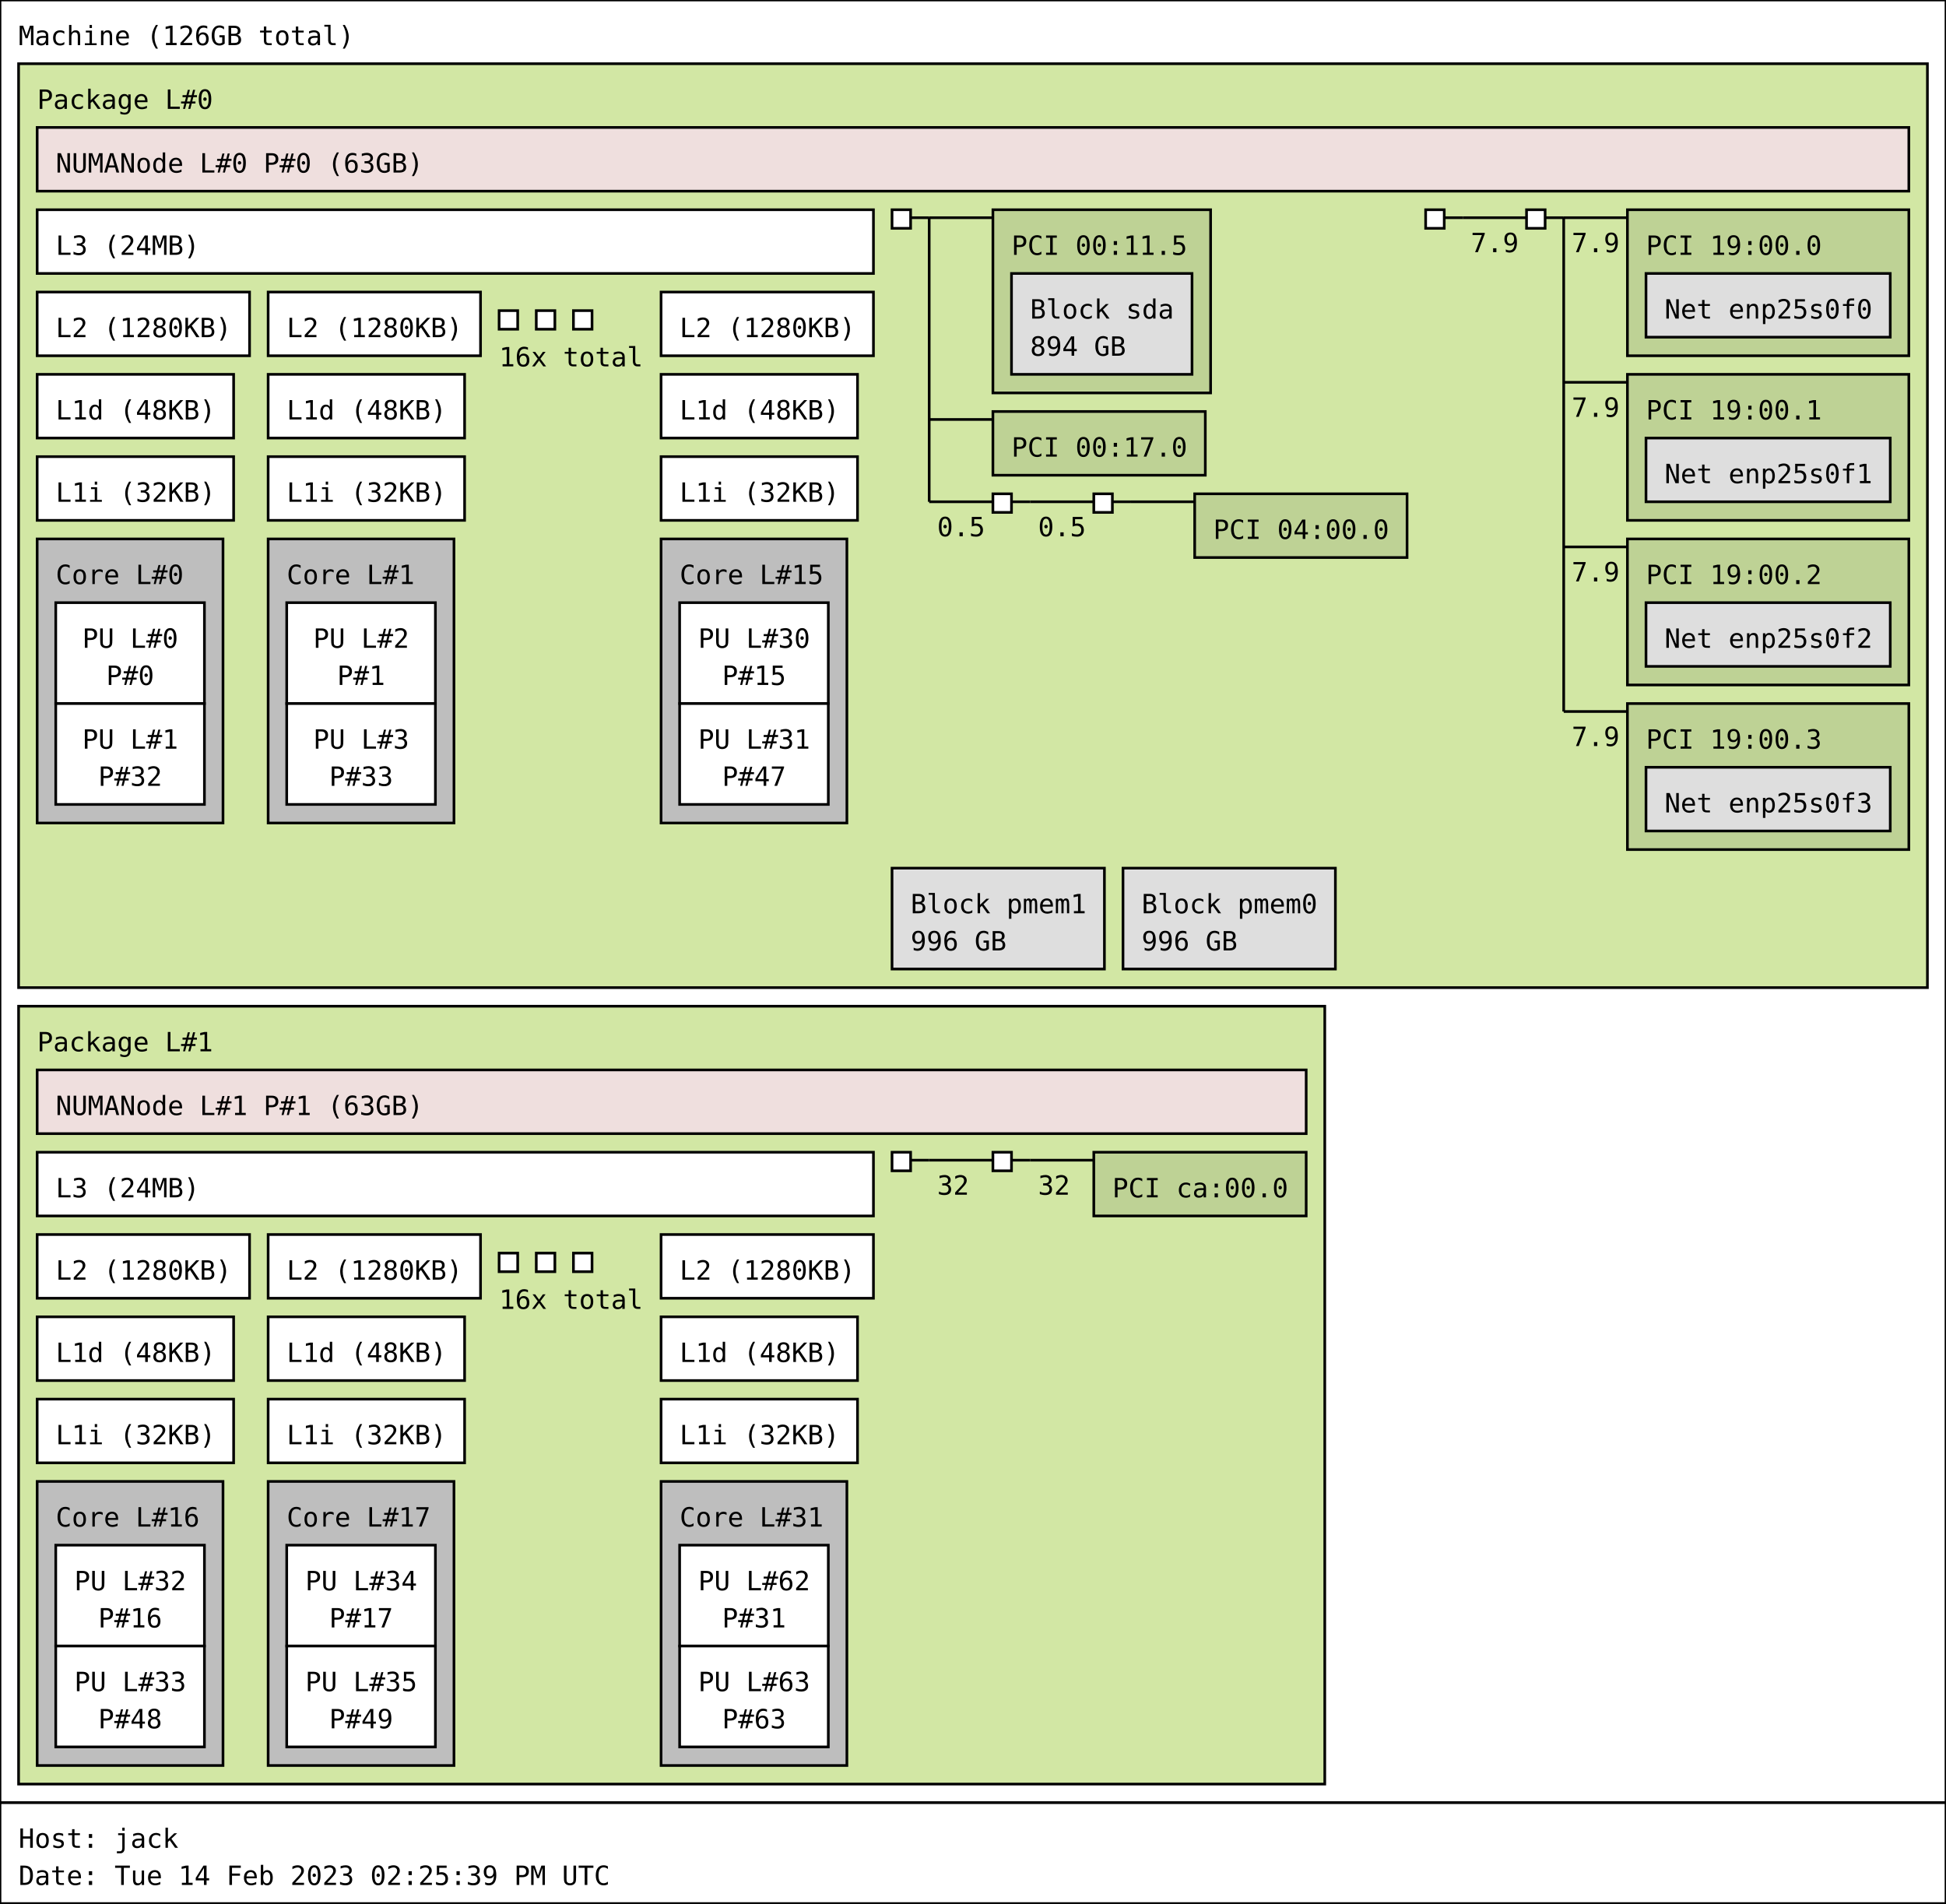
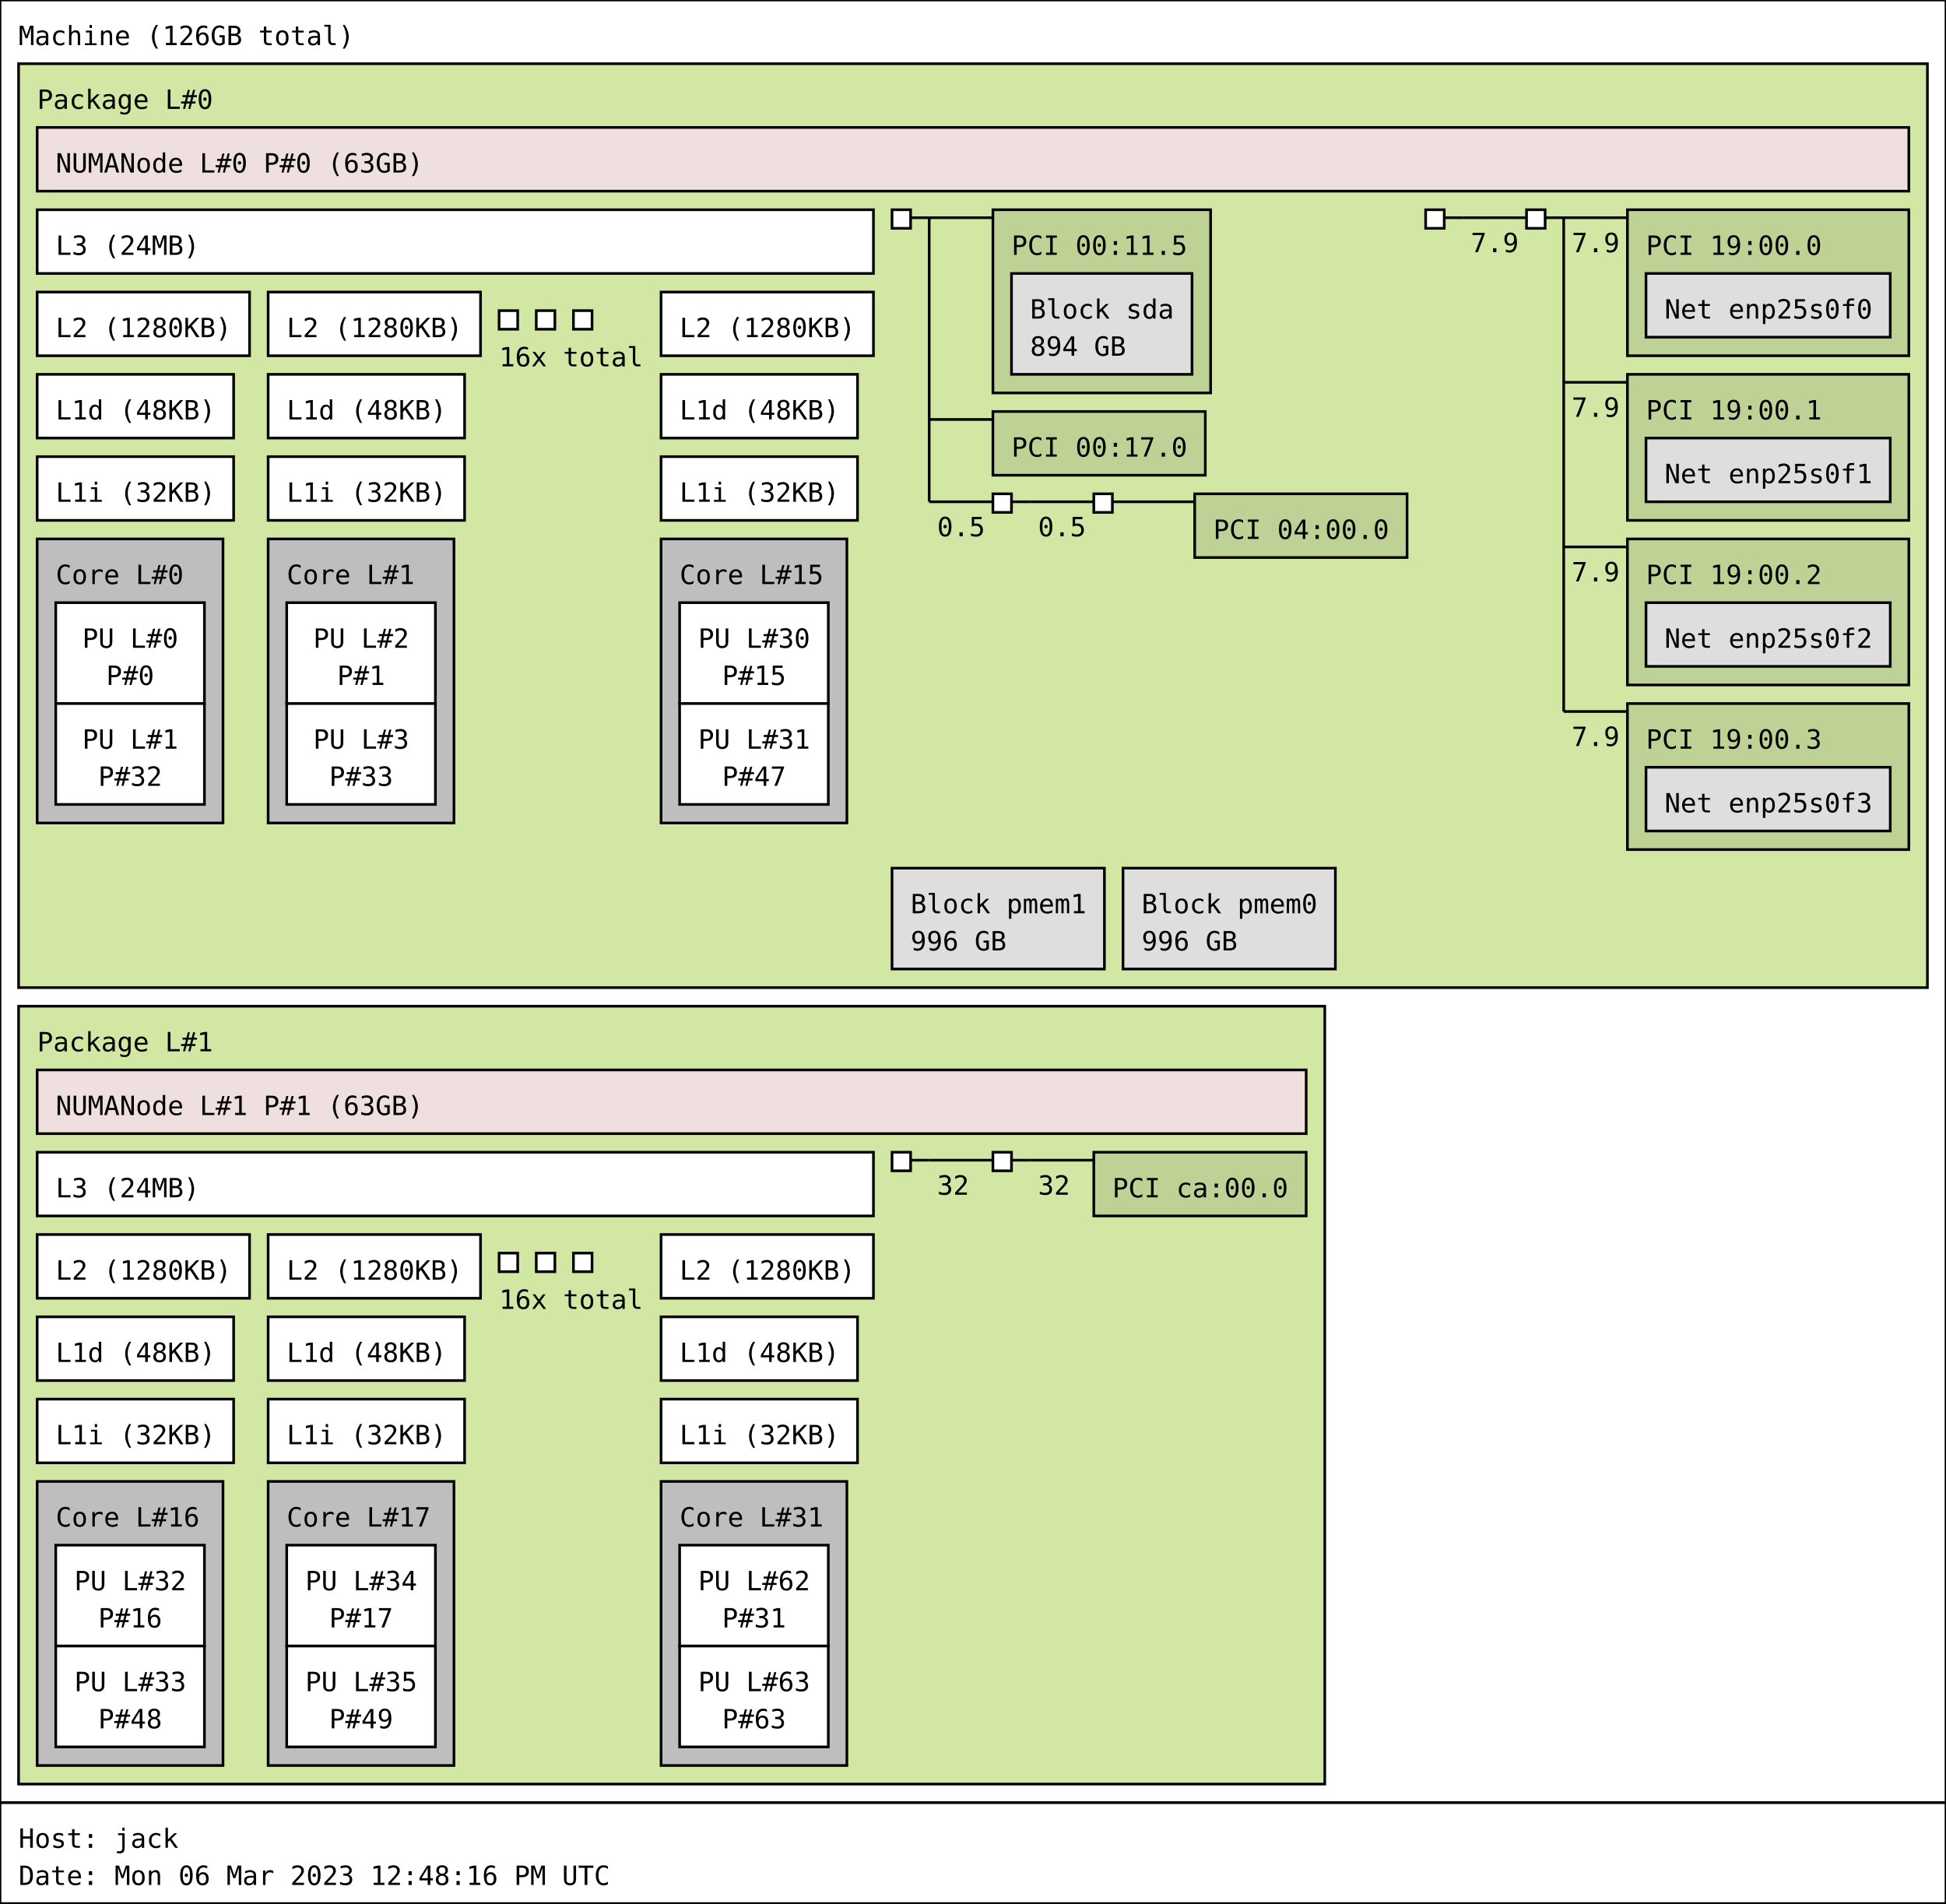
<svg xmlns="http://www.w3.org/2000/svg" width="733px" height="717px" viewBox="0 0 733px 717px" version="1.1">
  <rect id="Machine_0_rect" class="Machine" x="0" y="0" width="733" height="679" fill="rgb(255,255,255)" stroke="rgb(0,0,0)" stroke-width="1" />
  <text id="Machine_0_text" class="Machine" font-family="Monospace" x="7" y="17" fill="rgb(0,0,0)" font-size="10px">Machine (126GB total)</text>
  <rect id="Package_0_rect" class="Package" x="7" y="24" width="719" height="348" fill="rgb(210,231,164)" stroke="rgb(0,0,0)" stroke-width="1" />
  <text id="Package_0_text" class="Package" font-family="Monospace" x="14" y="41" fill="rgb(0,0,0)" font-size="10px">Package L#0</text>
  <rect id="L3_0_rect" class="L3" x="14" y="79" width="315" height="24" fill="rgb(255,255,255)" stroke="rgb(0,0,0)" stroke-width="1" />
  <text id="L3_0_text" class="L3" font-family="Monospace" x="21" y="96" fill="rgb(0,0,0)" font-size="10px">L3 (24MB)</text>
  <rect id="L2_0_rect" class="L2" x="14" y="110" width="80" height="24" fill="rgb(255,255,255)" stroke="rgb(0,0,0)" stroke-width="1" />
  <text id="L2_0_text" class="L2" font-family="Monospace" x="21" y="127" fill="rgb(0,0,0)" font-size="10px">L2 (1280KB)</text>
  <rect id="L1d_0_rect" class="L1d" x="14" y="141" width="74" height="24" fill="rgb(255,255,255)" stroke="rgb(0,0,0)" stroke-width="1" />
  <text id="L1d_0_text" class="L1d" font-family="Monospace" x="21" y="158" fill="rgb(0,0,0)" font-size="10px">L1d (48KB)</text>
  <rect id="L1i_0_rect" class="L1i" x="14" y="172" width="74" height="24" fill="rgb(255,255,255)" stroke="rgb(0,0,0)" stroke-width="1" />
  <text id="L1i_0_text" class="L1i" font-family="Monospace" x="21" y="189" fill="rgb(0,0,0)" font-size="10px">L1i (32KB)</text>
  <rect id="Core_0_rect" class="Core" x="14" y="203" width="70" height="107" fill="rgb(190,190,190)" stroke="rgb(0,0,0)" stroke-width="1" />
  <text id="Core_0_text" class="Core" font-family="Monospace" x="21" y="220" fill="rgb(0,0,0)" font-size="10px">Core L#0</text>
  <rect id="PU_0_rect" class="PU" x="21" y="227" width="56" height="38" fill="rgb(255,255,255)" stroke="rgb(0,0,0)" stroke-width="1" />
  <text id="PU_0_text" class="PU" font-family="Monospace" x="31" y="244" fill="rgb(0,0,0)" font-size="10px">PU L#0</text>
  <text id="PU_0_text_1" class="PU" font-family="Monospace" x="40" y="258" fill="rgb(0,0,0)" font-size="10px">P#0</text>
  <rect id="PU_1_rect" class="PU" x="21" y="265" width="56" height="38" fill="rgb(255,255,255)" stroke="rgb(0,0,0)" stroke-width="1" />
  <text id="PU_1_text" class="PU" font-family="Monospace" x="31" y="282" fill="rgb(0,0,0)" font-size="10px">PU L#1</text>
  <text id="PU_1_text_1" class="PU" font-family="Monospace" x="37" y="296" fill="rgb(0,0,0)" font-size="10px">P#32</text>
  <rect id="L2_1_rect" class="L2" x="101" y="110" width="80" height="24" fill="rgb(255,255,255)" stroke="rgb(0,0,0)" stroke-width="1" />
  <text id="L2_1_text" class="L2" font-family="Monospace" x="108" y="127" fill="rgb(0,0,0)" font-size="10px">L2 (1280KB)</text>
  <rect id="L1d_1_rect" class="L1d" x="101" y="141" width="74" height="24" fill="rgb(255,255,255)" stroke="rgb(0,0,0)" stroke-width="1" />
  <text id="L1d_1_text" class="L1d" font-family="Monospace" x="108" y="158" fill="rgb(0,0,0)" font-size="10px">L1d (48KB)</text>
  <rect id="L1i_1_rect" class="L1i" x="101" y="172" width="74" height="24" fill="rgb(255,255,255)" stroke="rgb(0,0,0)" stroke-width="1" />
  <text id="L1i_1_text" class="L1i" font-family="Monospace" x="108" y="189" fill="rgb(0,0,0)" font-size="10px">L1i (32KB)</text>
  <rect id="Core_1_rect" class="Core" x="101" y="203" width="70" height="107" fill="rgb(190,190,190)" stroke="rgb(0,0,0)" stroke-width="1" />
  <text id="Core_1_text" class="Core" font-family="Monospace" x="108" y="220" fill="rgb(0,0,0)" font-size="10px">Core L#1</text>
  <rect id="PU_2_rect" class="PU" x="108" y="227" width="56" height="38" fill="rgb(255,255,255)" stroke="rgb(0,0,0)" stroke-width="1" />
  <text id="PU_2_text" class="PU" font-family="Monospace" x="118" y="244" fill="rgb(0,0,0)" font-size="10px">PU L#2</text>
  <text id="PU_2_text_1" class="PU" font-family="Monospace" x="127" y="258" fill="rgb(0,0,0)" font-size="10px">P#1</text>
  <rect id="PU_3_rect" class="PU" x="108" y="265" width="56" height="38" fill="rgb(255,255,255)" stroke="rgb(0,0,0)" stroke-width="1" />
  <text id="PU_3_text" class="PU" font-family="Monospace" x="118" y="282" fill="rgb(0,0,0)" font-size="10px">PU L#3</text>
  <text id="PU_3_text_1" class="PU" font-family="Monospace" x="124" y="296" fill="rgb(0,0,0)" font-size="10px">P#33</text>
  <rect id="L2_2_rect" class="L2" x="188" y="117" width="7" height="7" fill="rgb(255,255,255)" stroke="rgb(0,0,0)" stroke-width="1" />
  <rect id="L2_2_rect" class="L2" x="202" y="117" width="7" height="7" fill="rgb(255,255,255)" stroke="rgb(0,0,0)" stroke-width="1" />
  <rect id="L2_2_rect" class="L2" x="216" y="117" width="7" height="7" fill="rgb(255,255,255)" stroke="rgb(0,0,0)" stroke-width="1" />
  <text id="L2_2_text" class="L2" font-family="Monospace" x="188" y="138" fill="rgb(0,0,0)" font-size="10px">16x total</text>
  <rect id="L2_15_rect" class="L2" x="249" y="110" width="80" height="24" fill="rgb(255,255,255)" stroke="rgb(0,0,0)" stroke-width="1" />
  <text id="L2_15_text" class="L2" font-family="Monospace" x="256" y="127" fill="rgb(0,0,0)" font-size="10px">L2 (1280KB)</text>
  <rect id="L1d_15_rect" class="L1d" x="249" y="141" width="74" height="24" fill="rgb(255,255,255)" stroke="rgb(0,0,0)" stroke-width="1" />
  <text id="L1d_15_text" class="L1d" font-family="Monospace" x="256" y="158" fill="rgb(0,0,0)" font-size="10px">L1d (48KB)</text>
  <rect id="L1i_15_rect" class="L1i" x="249" y="172" width="74" height="24" fill="rgb(255,255,255)" stroke="rgb(0,0,0)" stroke-width="1" />
  <text id="L1i_15_text" class="L1i" font-family="Monospace" x="256" y="189" fill="rgb(0,0,0)" font-size="10px">L1i (32KB)</text>
  <rect id="Core_15_rect" class="Core" x="249" y="203" width="70" height="107" fill="rgb(190,190,190)" stroke="rgb(0,0,0)" stroke-width="1" />
  <text id="Core_15_text" class="Core" font-family="Monospace" x="256" y="220" fill="rgb(0,0,0)" font-size="10px">Core L#15</text>
  <rect id="PU_30_rect" class="PU" x="256" y="227" width="56" height="38" fill="rgb(255,255,255)" stroke="rgb(0,0,0)" stroke-width="1" />
  <text id="PU_30_text" class="PU" font-family="Monospace" x="263" y="244" fill="rgb(0,0,0)" font-size="10px">PU L#30</text>
  <text id="PU_30_text_1" class="PU" font-family="Monospace" x="272" y="258" fill="rgb(0,0,0)" font-size="10px">P#15</text>
  <rect id="PU_31_rect" class="PU" x="256" y="265" width="56" height="38" fill="rgb(255,255,255)" stroke="rgb(0,0,0)" stroke-width="1" />
  <text id="PU_31_text" class="PU" font-family="Monospace" x="263" y="282" fill="rgb(0,0,0)" font-size="10px">PU L#31</text>
  <text id="PU_31_text_1" class="PU" font-family="Monospace" x="272" y="296" fill="rgb(0,0,0)" font-size="10px">P#47</text>
  <rect id="NUMANode_0_rect" class="NUMANode" x="14" y="48" width="705" height="24" fill="rgb(239,223,222)" stroke="rgb(0,0,0)" stroke-width="1" />
  <text id="NUMANode_0_text" class="NUMANode" font-family="Monospace" x="21" y="65" fill="rgb(0,0,0)" font-size="10px">NUMANode L#0 P#0 (63GB)</text>
  <rect id="HostBridge_0_rect" class="HostBridge" x="336" y="79" width="7" height="7" fill="rgb(255,255,255)" stroke="rgb(0,0,0)" stroke-width="1" />
  <line id="HostBridge_0_line" class="HostBridge" x1="343" y1="82" x2="350" y2="82" stroke="rgb(0,0,0)" stroke-width="1" />
  <line id="HostBridge_0_line_2" class="HostBridge" x1="350" y1="82" x2="374" y2="82" stroke="rgb(0,0,0)" stroke-width="1" />
  <line id="HostBridge_0_line_3" class="HostBridge" x1="350" y1="158" x2="374" y2="158" stroke="rgb(0,0,0)" stroke-width="1" />
  <line id="HostBridge_0_line_4" class="HostBridge" x1="350" y1="189" x2="374" y2="189" stroke="rgb(0,0,0)" stroke-width="1" />
  <text id="HostBridge_0_text_4" class="HostBridge" font-family="Monospace" x="353" y="202" fill="rgb(0,0,0)" font-size="10px">0.5</text>
  <line id="HostBridge_0_line_1" class="HostBridge" x1="350" y1="82" x2="350" y2="189" stroke="rgb(0,0,0)" stroke-width="1" />
  <rect id="PCI_0_rect" class="PCI" x="374" y="79" width="82" height="69" fill="rgb(190,210,149)" stroke="rgb(0,0,0)" stroke-width="1" />
  <text id="PCI_0_text" class="PCI" font-family="Monospace" x="381" y="96" fill="rgb(0,0,0)" font-size="10px">PCI 00:11.5</text>
  <rect id="Block_0_rect" class="Block" x="381" y="103" width="68" height="38" fill="rgb(222,222,222)" stroke="rgb(0,0,0)" stroke-width="1" />
  <text id="Block_0_text" class="Block" font-family="Monospace" x="388" y="120" fill="rgb(0,0,0)" font-size="10px">Block sda</text>
  <text id="Block_0_text_1" class="Block" font-family="Monospace" x="388" y="134" fill="rgb(0,0,0)" font-size="10px">894 GB</text>
  <rect id="PCI_1_rect" class="PCI" x="374" y="155" width="80" height="24" fill="rgb(190,210,149)" stroke="rgb(0,0,0)" stroke-width="1" />
  <text id="PCI_1_text" class="PCI" font-family="Monospace" x="381" y="172" fill="rgb(0,0,0)" font-size="10px">PCI 00:17.0</text>
  <rect id="PCIBridge_1_rect" class="PCIBridge" x="374" y="186" width="7" height="7" fill="rgb(255,255,255)" stroke="rgb(0,0,0)" stroke-width="1" />
  <line id="PCIBridge_1_line" class="PCIBridge" x1="381" y1="189" x2="388" y2="189" stroke="rgb(0,0,0)" stroke-width="1" />
  <line id="PCIBridge_1_line_2" class="PCIBridge" x1="388" y1="189" x2="412" y2="189" stroke="rgb(0,0,0)" stroke-width="1" />
  <text id="PCIBridge_1_text_2" class="PCIBridge" font-family="Monospace" x="391" y="202" fill="rgb(0,0,0)" font-size="10px">0.5</text>
  <line id="PCIBridge_1_line_1" class="PCIBridge" x1="388" y1="189" x2="388" y2="189" stroke="rgb(0,0,0)" stroke-width="1" />
  <rect id="PCIBridge_2_rect" class="PCIBridge" x="412" y="186" width="7" height="7" fill="rgb(255,255,255)" stroke="rgb(0,0,0)" stroke-width="1" />
  <line id="PCIBridge_2_line" class="PCIBridge" x1="419" y1="189" x2="426" y2="189" stroke="rgb(0,0,0)" stroke-width="1" />
  <line id="PCIBridge_2_line_2" class="PCIBridge" x1="426" y1="189" x2="450" y2="189" stroke="rgb(0,0,0)" stroke-width="1" />
  <line id="PCIBridge_2_line_1" class="PCIBridge" x1="426" y1="189" x2="426" y2="189" stroke="rgb(0,0,0)" stroke-width="1" />
  <rect id="PCI_2_rect" class="PCI" x="450" y="186" width="80" height="24" fill="rgb(190,210,149)" stroke="rgb(0,0,0)" stroke-width="1" />
  <text id="PCI_2_text" class="PCI" font-family="Monospace" x="457" y="203" fill="rgb(0,0,0)" font-size="10px">PCI 04:00.0</text>
  <rect id="HostBridge_3_rect" class="HostBridge" x="537" y="79" width="7" height="7" fill="rgb(255,255,255)" stroke="rgb(0,0,0)" stroke-width="1" />
  <line id="HostBridge_3_line" class="HostBridge" x1="544" y1="82" x2="551" y2="82" stroke="rgb(0,0,0)" stroke-width="1" />
  <line id="HostBridge_3_line_2" class="HostBridge" x1="551" y1="82" x2="575" y2="82" stroke="rgb(0,0,0)" stroke-width="1" />
  <text id="HostBridge_3_text_2" class="HostBridge" font-family="Monospace" x="554" y="95" fill="rgb(0,0,0)" font-size="10px">7.9</text>
  <line id="HostBridge_3_line_1" class="HostBridge" x1="551" y1="82" x2="551" y2="82" stroke="rgb(0,0,0)" stroke-width="1" />
  <rect id="PCIBridge_4_rect" class="PCIBridge" x="575" y="79" width="7" height="7" fill="rgb(255,255,255)" stroke="rgb(0,0,0)" stroke-width="1" />
  <line id="PCIBridge_4_line" class="PCIBridge" x1="582" y1="82" x2="589" y2="82" stroke="rgb(0,0,0)" stroke-width="1" />
  <line id="PCIBridge_4_line_2" class="PCIBridge" x1="589" y1="82" x2="613" y2="82" stroke="rgb(0,0,0)" stroke-width="1" />
  <text id="PCIBridge_4_text_2" class="PCIBridge" font-family="Monospace" x="592" y="95" fill="rgb(0,0,0)" font-size="10px">7.9</text>
  <line id="PCIBridge_4_line_3" class="PCIBridge" x1="589" y1="144" x2="613" y2="144" stroke="rgb(0,0,0)" stroke-width="1" />
  <text id="PCIBridge_4_text_3" class="PCIBridge" font-family="Monospace" x="592" y="157" fill="rgb(0,0,0)" font-size="10px">7.9</text>
  <line id="PCIBridge_4_line_4" class="PCIBridge" x1="589" y1="206" x2="613" y2="206" stroke="rgb(0,0,0)" stroke-width="1" />
  <text id="PCIBridge_4_text_4" class="PCIBridge" font-family="Monospace" x="592" y="219" fill="rgb(0,0,0)" font-size="10px">7.9</text>
  <line id="PCIBridge_4_line_5" class="PCIBridge" x1="589" y1="268" x2="613" y2="268" stroke="rgb(0,0,0)" stroke-width="1" />
  <text id="PCIBridge_4_text_5" class="PCIBridge" font-family="Monospace" x="592" y="281" fill="rgb(0,0,0)" font-size="10px">7.9</text>
  <line id="PCIBridge_4_line_1" class="PCIBridge" x1="589" y1="82" x2="589" y2="268" stroke="rgb(0,0,0)" stroke-width="1" />
  <rect id="PCI_3_rect" class="PCI" x="613" y="79" width="106" height="55" fill="rgb(190,210,149)" stroke="rgb(0,0,0)" stroke-width="1" />
  <text id="PCI_3_text" class="PCI" font-family="Monospace" x="620" y="96" fill="rgb(0,0,0)" font-size="10px">PCI 19:00.0</text>
  <rect id="Net_1_rect" class="Net" x="620" y="103" width="92" height="24" fill="rgb(222,222,222)" stroke="rgb(0,0,0)" stroke-width="1" />
  <text id="Net_1_text" class="Net" font-family="Monospace" x="627" y="120" fill="rgb(0,0,0)" font-size="10px">Net enp25s0f0</text>
  <rect id="PCI_4_rect" class="PCI" x="613" y="141" width="106" height="55" fill="rgb(190,210,149)" stroke="rgb(0,0,0)" stroke-width="1" />
  <text id="PCI_4_text" class="PCI" font-family="Monospace" x="620" y="158" fill="rgb(0,0,0)" font-size="10px">PCI 19:00.1</text>
  <rect id="Net_2_rect" class="Net" x="620" y="165" width="92" height="24" fill="rgb(222,222,222)" stroke="rgb(0,0,0)" stroke-width="1" />
  <text id="Net_2_text" class="Net" font-family="Monospace" x="627" y="182" fill="rgb(0,0,0)" font-size="10px">Net enp25s0f1</text>
  <rect id="PCI_5_rect" class="PCI" x="613" y="203" width="106" height="55" fill="rgb(190,210,149)" stroke="rgb(0,0,0)" stroke-width="1" />
  <text id="PCI_5_text" class="PCI" font-family="Monospace" x="620" y="220" fill="rgb(0,0,0)" font-size="10px">PCI 19:00.2</text>
  <rect id="Net_3_rect" class="Net" x="620" y="227" width="92" height="24" fill="rgb(222,222,222)" stroke="rgb(0,0,0)" stroke-width="1" />
  <text id="Net_3_text" class="Net" font-family="Monospace" x="627" y="244" fill="rgb(0,0,0)" font-size="10px">Net enp25s0f2</text>
  <rect id="PCI_6_rect" class="PCI" x="613" y="265" width="106" height="55" fill="rgb(190,210,149)" stroke="rgb(0,0,0)" stroke-width="1" />
  <text id="PCI_6_text" class="PCI" font-family="Monospace" x="620" y="282" fill="rgb(0,0,0)" font-size="10px">PCI 19:00.3</text>
  <rect id="Net_4_rect" class="Net" x="620" y="289" width="92" height="24" fill="rgb(222,222,222)" stroke="rgb(0,0,0)" stroke-width="1" />
  <text id="Net_4_text" class="Net" font-family="Monospace" x="627" y="306" fill="rgb(0,0,0)" font-size="10px">Net enp25s0f3</text>
  <rect id="Block_5_rect" class="Block" x="336" y="327" width="80" height="38" fill="rgb(222,222,222)" stroke="rgb(0,0,0)" stroke-width="1" />
  <text id="Block_5_text" class="Block" font-family="Monospace" x="343" y="344" fill="rgb(0,0,0)" font-size="10px">Block pmem1</text>
  <text id="Block_5_text_1" class="Block" font-family="Monospace" x="343" y="358" fill="rgb(0,0,0)" font-size="10px">996 GB</text>
  <rect id="Block_6_rect" class="Block" x="423" y="327" width="80" height="38" fill="rgb(222,222,222)" stroke="rgb(0,0,0)" stroke-width="1" />
  <text id="Block_6_text" class="Block" font-family="Monospace" x="430" y="344" fill="rgb(0,0,0)" font-size="10px">Block pmem0</text>
  <text id="Block_6_text_1" class="Block" font-family="Monospace" x="430" y="358" fill="rgb(0,0,0)" font-size="10px">996 GB</text>
  <rect id="Package_1_rect" class="Package" x="7" y="379" width="492" height="293" fill="rgb(210,231,164)" stroke="rgb(0,0,0)" stroke-width="1" />
  <text id="Package_1_text" class="Package" font-family="Monospace" x="14" y="396" fill="rgb(0,0,0)" font-size="10px">Package L#1</text>
  <rect id="L3_1_rect" class="L3" x="14" y="434" width="315" height="24" fill="rgb(255,255,255)" stroke="rgb(0,0,0)" stroke-width="1" />
  <text id="L3_1_text" class="L3" font-family="Monospace" x="21" y="451" fill="rgb(0,0,0)" font-size="10px">L3 (24MB)</text>
  <rect id="L2_16_rect" class="L2" x="14" y="465" width="80" height="24" fill="rgb(255,255,255)" stroke="rgb(0,0,0)" stroke-width="1" />
  <text id="L2_16_text" class="L2" font-family="Monospace" x="21" y="482" fill="rgb(0,0,0)" font-size="10px">L2 (1280KB)</text>
  <rect id="L1d_16_rect" class="L1d" x="14" y="496" width="74" height="24" fill="rgb(255,255,255)" stroke="rgb(0,0,0)" stroke-width="1" />
  <text id="L1d_16_text" class="L1d" font-family="Monospace" x="21" y="513" fill="rgb(0,0,0)" font-size="10px">L1d (48KB)</text>
  <rect id="L1i_16_rect" class="L1i" x="14" y="527" width="74" height="24" fill="rgb(255,255,255)" stroke="rgb(0,0,0)" stroke-width="1" />
  <text id="L1i_16_text" class="L1i" font-family="Monospace" x="21" y="544" fill="rgb(0,0,0)" font-size="10px">L1i (32KB)</text>
  <rect id="Core_16_rect" class="Core" x="14" y="558" width="70" height="107" fill="rgb(190,190,190)" stroke="rgb(0,0,0)" stroke-width="1" />
  <text id="Core_16_text" class="Core" font-family="Monospace" x="21" y="575" fill="rgb(0,0,0)" font-size="10px">Core L#16</text>
  <rect id="PU_32_rect" class="PU" x="21" y="582" width="56" height="38" fill="rgb(255,255,255)" stroke="rgb(0,0,0)" stroke-width="1" />
  <text id="PU_32_text" class="PU" font-family="Monospace" x="28" y="599" fill="rgb(0,0,0)" font-size="10px">PU L#32</text>
  <text id="PU_32_text_1" class="PU" font-family="Monospace" x="37" y="613" fill="rgb(0,0,0)" font-size="10px">P#16</text>
  <rect id="PU_33_rect" class="PU" x="21" y="620" width="56" height="38" fill="rgb(255,255,255)" stroke="rgb(0,0,0)" stroke-width="1" />
  <text id="PU_33_text" class="PU" font-family="Monospace" x="28" y="637" fill="rgb(0,0,0)" font-size="10px">PU L#33</text>
  <text id="PU_33_text_1" class="PU" font-family="Monospace" x="37" y="651" fill="rgb(0,0,0)" font-size="10px">P#48</text>
  <rect id="L2_17_rect" class="L2" x="101" y="465" width="80" height="24" fill="rgb(255,255,255)" stroke="rgb(0,0,0)" stroke-width="1" />
  <text id="L2_17_text" class="L2" font-family="Monospace" x="108" y="482" fill="rgb(0,0,0)" font-size="10px">L2 (1280KB)</text>
  <rect id="L1d_17_rect" class="L1d" x="101" y="496" width="74" height="24" fill="rgb(255,255,255)" stroke="rgb(0,0,0)" stroke-width="1" />
  <text id="L1d_17_text" class="L1d" font-family="Monospace" x="108" y="513" fill="rgb(0,0,0)" font-size="10px">L1d (48KB)</text>
  <rect id="L1i_17_rect" class="L1i" x="101" y="527" width="74" height="24" fill="rgb(255,255,255)" stroke="rgb(0,0,0)" stroke-width="1" />
  <text id="L1i_17_text" class="L1i" font-family="Monospace" x="108" y="544" fill="rgb(0,0,0)" font-size="10px">L1i (32KB)</text>
  <rect id="Core_17_rect" class="Core" x="101" y="558" width="70" height="107" fill="rgb(190,190,190)" stroke="rgb(0,0,0)" stroke-width="1" />
  <text id="Core_17_text" class="Core" font-family="Monospace" x="108" y="575" fill="rgb(0,0,0)" font-size="10px">Core L#17</text>
  <rect id="PU_34_rect" class="PU" x="108" y="582" width="56" height="38" fill="rgb(255,255,255)" stroke="rgb(0,0,0)" stroke-width="1" />
  <text id="PU_34_text" class="PU" font-family="Monospace" x="115" y="599" fill="rgb(0,0,0)" font-size="10px">PU L#34</text>
  <text id="PU_34_text_1" class="PU" font-family="Monospace" x="124" y="613" fill="rgb(0,0,0)" font-size="10px">P#17</text>
  <rect id="PU_35_rect" class="PU" x="108" y="620" width="56" height="38" fill="rgb(255,255,255)" stroke="rgb(0,0,0)" stroke-width="1" />
  <text id="PU_35_text" class="PU" font-family="Monospace" x="115" y="637" fill="rgb(0,0,0)" font-size="10px">PU L#35</text>
  <text id="PU_35_text_1" class="PU" font-family="Monospace" x="124" y="651" fill="rgb(0,0,0)" font-size="10px">P#49</text>
  <rect id="L2_18_rect" class="L2" x="188" y="472" width="7" height="7" fill="rgb(255,255,255)" stroke="rgb(0,0,0)" stroke-width="1" />
  <rect id="L2_18_rect" class="L2" x="202" y="472" width="7" height="7" fill="rgb(255,255,255)" stroke="rgb(0,0,0)" stroke-width="1" />
  <rect id="L2_18_rect" class="L2" x="216" y="472" width="7" height="7" fill="rgb(255,255,255)" stroke="rgb(0,0,0)" stroke-width="1" />
  <text id="L2_18_text" class="L2" font-family="Monospace" x="188" y="493" fill="rgb(0,0,0)" font-size="10px">16x total</text>
  <rect id="L2_31_rect" class="L2" x="249" y="465" width="80" height="24" fill="rgb(255,255,255)" stroke="rgb(0,0,0)" stroke-width="1" />
  <text id="L2_31_text" class="L2" font-family="Monospace" x="256" y="482" fill="rgb(0,0,0)" font-size="10px">L2 (1280KB)</text>
  <rect id="L1d_31_rect" class="L1d" x="249" y="496" width="74" height="24" fill="rgb(255,255,255)" stroke="rgb(0,0,0)" stroke-width="1" />
  <text id="L1d_31_text" class="L1d" font-family="Monospace" x="256" y="513" fill="rgb(0,0,0)" font-size="10px">L1d (48KB)</text>
  <rect id="L1i_31_rect" class="L1i" x="249" y="527" width="74" height="24" fill="rgb(255,255,255)" stroke="rgb(0,0,0)" stroke-width="1" />
  <text id="L1i_31_text" class="L1i" font-family="Monospace" x="256" y="544" fill="rgb(0,0,0)" font-size="10px">L1i (32KB)</text>
  <rect id="Core_31_rect" class="Core" x="249" y="558" width="70" height="107" fill="rgb(190,190,190)" stroke="rgb(0,0,0)" stroke-width="1" />
  <text id="Core_31_text" class="Core" font-family="Monospace" x="256" y="575" fill="rgb(0,0,0)" font-size="10px">Core L#31</text>
  <rect id="PU_62_rect" class="PU" x="256" y="582" width="56" height="38" fill="rgb(255,255,255)" stroke="rgb(0,0,0)" stroke-width="1" />
  <text id="PU_62_text" class="PU" font-family="Monospace" x="263" y="599" fill="rgb(0,0,0)" font-size="10px">PU L#62</text>
  <text id="PU_62_text_1" class="PU" font-family="Monospace" x="272" y="613" fill="rgb(0,0,0)" font-size="10px">P#31</text>
  <rect id="PU_63_rect" class="PU" x="256" y="620" width="56" height="38" fill="rgb(255,255,255)" stroke="rgb(0,0,0)" stroke-width="1" />
  <text id="PU_63_text" class="PU" font-family="Monospace" x="263" y="637" fill="rgb(0,0,0)" font-size="10px">PU L#63</text>
  <text id="PU_63_text_1" class="PU" font-family="Monospace" x="272" y="651" fill="rgb(0,0,0)" font-size="10px">P#63</text>
  <rect id="NUMANode_1_rect" class="NUMANode" x="14" y="403" width="478" height="24" fill="rgb(239,223,222)" stroke="rgb(0,0,0)" stroke-width="1" />
  <text id="NUMANode_1_text" class="NUMANode" font-family="Monospace" x="21" y="420" fill="rgb(0,0,0)" font-size="10px">NUMANode L#1 P#1 (63GB)</text>
  <rect id="HostBridge_5_rect" class="HostBridge" x="336" y="434" width="7" height="7" fill="rgb(255,255,255)" stroke="rgb(0,0,0)" stroke-width="1" />
  <line id="HostBridge_5_line" class="HostBridge" x1="343" y1="437" x2="350" y2="437" stroke="rgb(0,0,0)" stroke-width="1" />
  <line id="HostBridge_5_line_2" class="HostBridge" x1="350" y1="437" x2="374" y2="437" stroke="rgb(0,0,0)" stroke-width="1" />
  <text id="HostBridge_5_text_2" class="HostBridge" font-family="Monospace" x="353" y="450" fill="rgb(0,0,0)" font-size="10px">32</text>
  <line id="HostBridge_5_line_1" class="HostBridge" x1="350" y1="437" x2="350" y2="437" stroke="rgb(0,0,0)" stroke-width="1" />
  <rect id="PCIBridge_6_rect" class="PCIBridge" x="374" y="434" width="7" height="7" fill="rgb(255,255,255)" stroke="rgb(0,0,0)" stroke-width="1" />
  <line id="PCIBridge_6_line" class="PCIBridge" x1="381" y1="437" x2="388" y2="437" stroke="rgb(0,0,0)" stroke-width="1" />
  <line id="PCIBridge_6_line_2" class="PCIBridge" x1="388" y1="437" x2="412" y2="437" stroke="rgb(0,0,0)" stroke-width="1" />
  <text id="PCIBridge_6_text_2" class="PCIBridge" font-family="Monospace" x="391" y="450" fill="rgb(0,0,0)" font-size="10px">32</text>
  <line id="PCIBridge_6_line_1" class="PCIBridge" x1="388" y1="437" x2="388" y2="437" stroke="rgb(0,0,0)" stroke-width="1" />
  <rect id="PCI_7_rect" class="PCI" x="412" y="434" width="80" height="24" fill="rgb(190,210,149)" stroke="rgb(0,0,0)" stroke-width="1" />
  <text id="PCI_7_text" class="PCI" font-family="Monospace" x="419" y="451" fill="rgb(0,0,0)" font-size="10px">PCI ca:00.0</text>
  <rect id="anon_rect" x="0" y="679" width="733" height="38" fill="rgb(255,255,255)" stroke="rgb(0,0,0)" stroke-width="1" />
  <text id="anon_text" font-family="Monospace" x="7" y="696" fill="rgb(0,0,0)" font-size="10px">Host: jack</text>
-   <text id="anon_text_1" font-family="Monospace" x="7" y="710" fill="rgb(0,0,0)" font-size="10px">Date: Tue 14 Feb 2023 02:25:39 PM UTC</text>
+   <text id="anon_text_1" font-family="Monospace" x="7" y="710" fill="rgb(0,0,0)" font-size="10px">Date: Mon 06 Mar 2023 12:48:16 PM UTC</text>
</svg>
